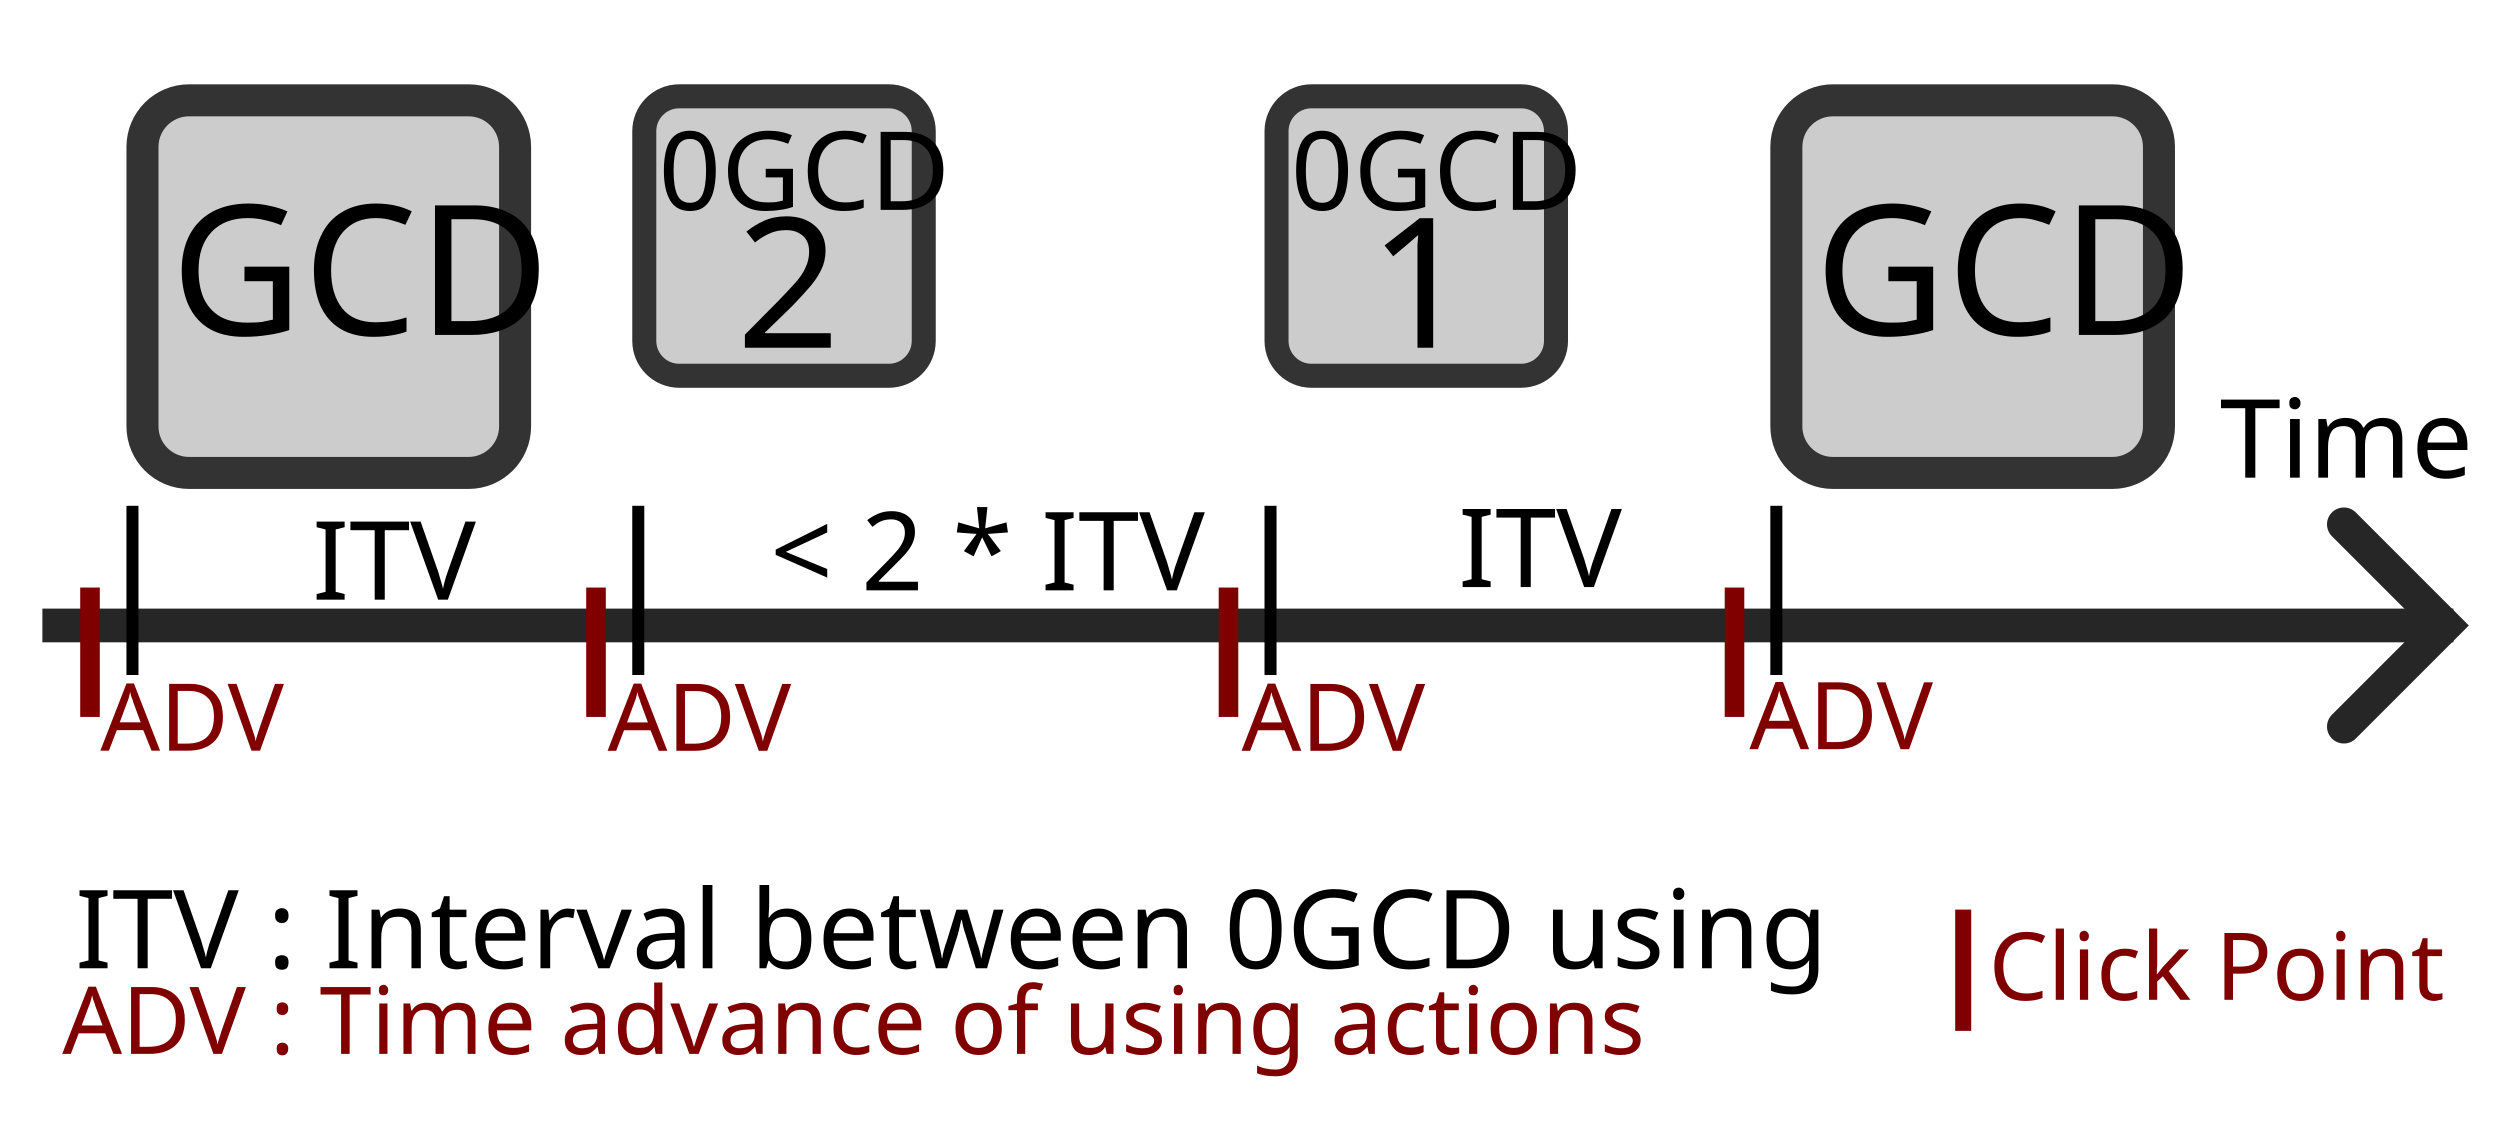
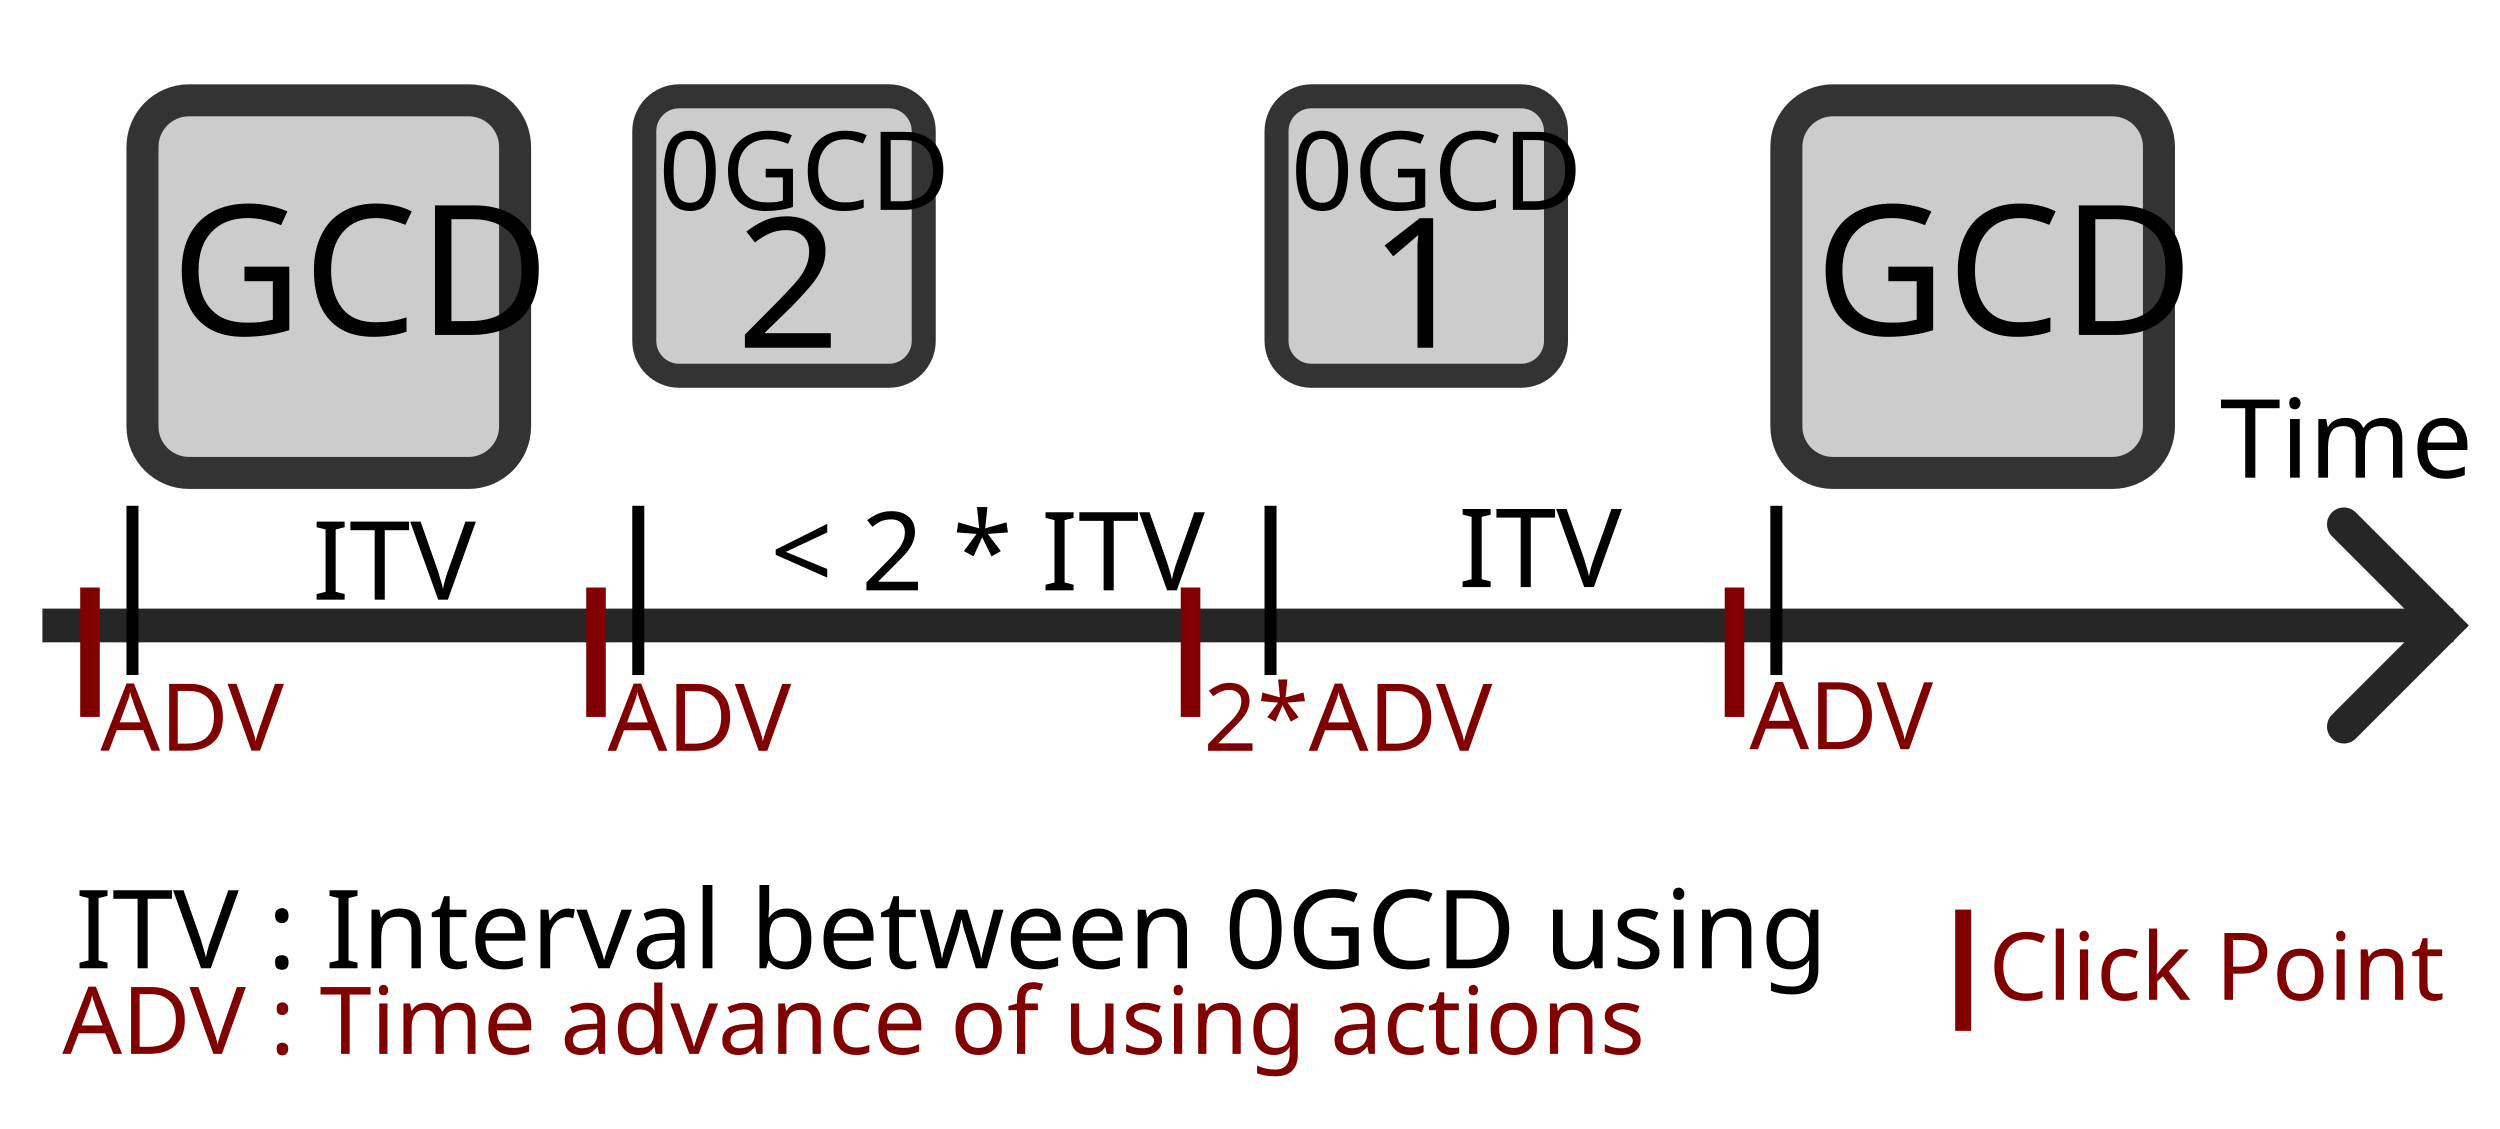
<svg xmlns="http://www.w3.org/2000/svg" width="104.618mm" height="47.216mm" viewBox="0 0 104.618 47.216" version="1.1" id="svg5">
  <defs id="defs2">
    <marker style="overflow:visible" id="Arrow3" refX="0" refY="0" orient="auto-start-reverse" markerWidth="4.207" markerHeight="7" viewBox="0 0 4.207 7" preserveAspectRatio="xMidYMid">
      <path style="fill:none;stroke:context-stroke;stroke-width:1;stroke-linecap:round" d="m -2.75,3 3,-3 -3,-3" id="arrow3" />
    </marker>
    <pattern patternUnits="userSpaceOnUse" width="2" height="1" patternTransform="translate(0,0) scale(10,10)" id="Strips1_1">
      <rect style="fill:black;stroke:none" x="0" y="-0.5" width="1" height="2" id="rect2997" />
    </pattern>
  </defs>
  <g id="layer1">
    <text xml:space="preserve" style="font-size:3.175px;white-space:pre;inline-size:9.233;display:inline;fill:url(#Strips1_1);fill-opacity:1;stroke:#333333;stroke-width:0;stroke-linecap:round;stroke-linejoin:round;stroke-dasharray:none;stroke-opacity:1" x="7.61" y="26.661" id="text1963" />
    <g id="g3984-1" transform="translate(68.79167,-1.763889)">
      <rect style="fill:#cccccc;fill-opacity:1;stroke:#333333;stroke-width:1.34;stroke-linecap:round;stroke-linejoin:round;stroke-opacity:1" id="rect429-5" width="15.593" height="15.593" x="5.962" y="5.962" rx="1.949" />
      <text xml:space="preserve" style="font-style:normal;font-variant:normal;font-weight:normal;font-stretch:normal;font-size:7.598px;font-family:Calibri;-inkscape-font-specification:Calibri;fill:#000000;fill-opacity:1;stroke:#333333;stroke-width:0;stroke-linecap:round;stroke-linejoin:round;stroke-dasharray:none;stroke-opacity:1" x="7.137" y="15.781" id="text3979-9">
        <tspan id="tspan3977-5" style="font-style:normal;font-variant:normal;font-weight:normal;font-stretch:normal;font-family:Calibri;-inkscape-font-specification:Calibri;fill:#000000;fill-opacity:1;stroke-width:0" x="7.137" y="15.781">GCD</tspan>
      </text>
    </g>
    <g id="g3984-1-6" transform="translate(0,-1.763889)">
      <rect style="fill:#cccccc;fill-opacity:1;stroke:#333333;stroke-width:1.34;stroke-linecap:round;stroke-linejoin:round;stroke-opacity:1" id="rect429-5-4" width="15.593" height="15.593" x="5.962" y="5.962" rx="1.949" />
      <text xml:space="preserve" style="font-style:normal;font-variant:normal;font-weight:normal;font-stretch:normal;font-size:7.598px;font-family:Calibri;-inkscape-font-specification:Calibri;fill:#000000;fill-opacity:1;stroke:#333333;stroke-width:0;stroke-linecap:round;stroke-linejoin:round;stroke-dasharray:none;stroke-opacity:1" x="7.137" y="15.781" id="text3979-9-1">
        <tspan id="tspan3977-5-2" style="font-style:normal;font-variant:normal;font-weight:normal;font-stretch:normal;font-family:Calibri;-inkscape-font-specification:Calibri;fill:#000000;fill-opacity:1;stroke-width:0" x="7.137" y="15.781">GCD</tspan>
      </text>
    </g>
    <text xml:space="preserve" style="font-style:normal;font-variant:normal;font-weight:normal;font-stretch:normal;font-size:4.582px;font-family:Calibri;-inkscape-font-specification:Calibri;fill:#000000;fill-opacity:1;stroke:#333333;stroke-width:0;stroke-linecap:round;stroke-linejoin:round;stroke-dasharray:none;stroke-opacity:1" x="3.142" y="40.518" id="text5634-9-9">
      <tspan id="tspan5632-5-7" style="fill:#000000;fill-opacity:1;stroke-width:0" x="3.142" y="40.518">ITV : Interval between 0GCD using</tspan>
    </text>
    <text xml:space="preserve" style="font-style:normal;font-variant:normal;font-weight:normal;font-stretch:normal;font-size:4.582px;font-family:Calibri;-inkscape-font-specification:Calibri;fill:#000000;fill-opacity:1;stroke:#333333;stroke-width:0;stroke-linecap:round;stroke-linejoin:round;stroke-dasharray:none;stroke-opacity:1" x="13.063" y="25.093" id="text5634-9-3">
      <tspan id="tspan5632-5-3" style="fill:#000000;fill-opacity:1;stroke-width:0" x="13.063" y="25.093">ITV</tspan>
    </text>
    <text xml:space="preserve" style="font-style:normal;font-variant:normal;font-weight:normal;font-stretch:normal;font-size:4.582px;font-family:Calibri;-inkscape-font-specification:Calibri;fill:#000000;fill-opacity:1;stroke:#333333;stroke-width:0;stroke-linecap:round;stroke-linejoin:round;stroke-dasharray:none;stroke-opacity:1" x="61.019" y="24.568" id="text5634-9-3-9">
      <tspan id="tspan5632-5-3-3" style="fill:#000000;fill-opacity:1;stroke-width:0" x="61.019" y="24.568">ITV</tspan>
    </text>
    <text xml:space="preserve" style="font-style:normal;font-variant:normal;font-weight:normal;font-stretch:normal;font-size:3.917px;font-family:Calibri;-inkscape-font-specification:Calibri;fill:#800000;fill-opacity:1;stroke:#333333;stroke-width:0;stroke-linecap:round;stroke-linejoin:round;stroke-dasharray:none;stroke-opacity:1" x="4.201" y="31.413" id="text5634-9-3-9-2">
      <tspan id="tspan5632-5-3-3-6" style="fill:#800000;fill-opacity:1;stroke:#333333;stroke-width:0;stroke-opacity:1" x="4.201" y="31.413">ADV</tspan>
    </text>
    <text xml:space="preserve" style="font-style:normal;font-variant:normal;font-weight:normal;font-stretch:normal;font-size:3.917px;font-family:Calibri;-inkscape-font-specification:Calibri;fill:#800000;fill-opacity:1;stroke:#333333;stroke-width:0;stroke-linecap:round;stroke-linejoin:round;stroke-dasharray:none;stroke-opacity:1" x="2.606" y="44.101" id="text5634-9-3-9-2-08">
      <tspan id="tspan5632-5-3-3-6-96" style="fill:#800000;fill-opacity:1;stroke:#333333;stroke-width:0;stroke-opacity:1" x="2.606" y="44.101">ADV : Time advance of using actions</tspan>
    </text>
    <text xml:space="preserve" style="font-style:normal;font-variant:normal;font-weight:normal;font-stretch:normal;font-size:3.917px;font-family:Calibri;-inkscape-font-specification:Calibri;fill:#800000;fill-opacity:1;stroke:#333333;stroke-width:0;stroke-linecap:round;stroke-linejoin:round;stroke-dasharray:none;stroke-opacity:1" x="25.426" y="31.419" id="text5634-9-3-9-2-3">
      <tspan id="tspan5632-5-3-3-6-9" style="fill:#800000;fill-opacity:1;stroke:#333333;stroke-width:0;stroke-opacity:1" x="25.426" y="31.419">ADV</tspan>
    </text>
-     <text xml:space="preserve" style="font-style:normal;font-variant:normal;font-weight:normal;font-stretch:normal;font-size:3.917px;font-family:Calibri;-inkscape-font-specification:Calibri;fill:#800000;fill-opacity:1;stroke:#333333;stroke-width:0;stroke-linecap:round;stroke-linejoin:round;stroke-dasharray:none;stroke-opacity:1" x="51.956" y="31.419" id="text5634-9-3-9-2-0">
-       <tspan id="tspan5632-5-3-3-6-3" style="fill:#800000;fill-opacity:1;stroke:#333333;stroke-width:0;stroke-opacity:1" x="51.956" y="31.419">ADV</tspan>
+     <text xml:space="preserve" style="font-style:normal;font-variant:normal;font-weight:normal;font-stretch:normal;font-size:3.917px;font-family:Calibri;-inkscape-font-specification:Calibri;fill:#800000;fill-opacity:1;stroke:#333333;stroke-width:0;stroke-linecap:round;stroke-linejoin:round;stroke-dasharray:none;stroke-opacity:1" x="50.368" y="31.419" id="text5634-9-3-9-2-0">
+       <tspan id="tspan5632-5-3-3-6-3" style="fill:#800000;fill-opacity:1;stroke:#333333;stroke-width:0;stroke-opacity:1" x="50.368" y="31.419">2*ADV</tspan>
    </text>
    <text xml:space="preserve" style="font-style:normal;font-variant:normal;font-weight:normal;font-stretch:normal;font-size:3.917px;font-family:Calibri;-inkscape-font-specification:Calibri;fill:#800000;fill-opacity:1;stroke:#333333;stroke-width:0;stroke-linecap:round;stroke-linejoin:round;stroke-dasharray:none;stroke-opacity:1" x="73.207" y="31.351" id="text5634-9-3-9-2-2">
      <tspan id="tspan5632-5-3-3-6-0" style="fill:#800000;fill-opacity:1;stroke:#333333;stroke-width:0;stroke-opacity:1" x="73.207" y="31.351">ADV</tspan>
    </text>
    <text xml:space="preserve" style="font-style:normal;font-variant:normal;font-weight:normal;font-stretch:normal;font-size:3.917px;font-family:Calibri;-inkscape-font-specification:Calibri;fill:#800000;fill-opacity:1;stroke:#333333;stroke-width:0;stroke-linecap:round;stroke-linejoin:round;stroke-dasharray:none;stroke-opacity:1" x="83.224" y="41.839" id="text5634-9-3-9-2-2-6">
      <tspan id="tspan5632-5-3-3-6-0-9" style="fill:#800000;fill-opacity:1;stroke:#333333;stroke-width:0;stroke-opacity:1" x="83.224" y="41.839">Click Point</tspan>
    </text>
    <text xml:space="preserve" style="font-style:normal;font-variant:normal;font-weight:normal;font-stretch:normal;font-size:4.582px;font-family:Calibri;-inkscape-font-specification:Calibri;fill:#000000;fill-opacity:1;stroke:#333333;stroke-width:0;stroke-linecap:round;stroke-linejoin:round;stroke-dasharray:none;stroke-opacity:1" x="32.227" y="24.705" id="text5634-9-3-9-8">
      <tspan id="tspan5632-5-3-3-1" style="fill:#000000;fill-opacity:1;stroke-width:0" x="32.227" y="24.705">&lt; 2 * ITV</tspan>
    </text>
    <text xml:space="preserve" style="font-style:normal;font-variant:normal;font-weight:normal;font-stretch:normal;font-size:4.582px;font-family:Calibri;-inkscape-font-specification:Calibri;fill:#000000;fill-opacity:1;stroke:#333333;stroke-width:0;stroke-linecap:round;stroke-linejoin:round;stroke-dasharray:none;stroke-opacity:1" x="92.896" y="19.988" id="text5634-9-5">
      <tspan id="tspan5632-5-0" style="fill:#000000;fill-opacity:1;stroke-width:0" x="92.896" y="19.988">Time</tspan>
    </text>
    <path style="fill:#050505;fill-opacity:1;stroke:#262626;stroke-width:1.411;stroke-linecap:square;stroke-linejoin:round;stroke-dasharray:none;stroke-opacity:1;marker-end:url(#Arrow3)" d="M 2.479,26.175 H 101.964" id="path5722" />
    <g id="g12912" transform="translate(0,-1.763889)">
      <path style="fill:#050505;fill-opacity:1;stroke:#000000;stroke-width:0.503;stroke-linecap:square;stroke-linejoin:round;stroke-dasharray:none;stroke-opacity:1" d="m 5.543,23.182 v 6.577" id="path7205" />
      <path style="fill:#050505;fill-opacity:1;stroke:#000000;stroke-width:0.503;stroke-linecap:square;stroke-linejoin:round;stroke-dasharray:none;stroke-opacity:1" d="m 26.71,23.182 v 6.577" id="path7205-1" />
      <path style="fill:#050505;fill-opacity:1;stroke:#000000;stroke-width:0.503;stroke-linecap:square;stroke-linejoin:round;stroke-dasharray:none;stroke-opacity:1" d="m 53.168,23.182 v 6.577" id="path7205-9" />
      <path style="fill:#050505;fill-opacity:1;stroke:#000000;stroke-width:0.503;stroke-linecap:square;stroke-linejoin:round;stroke-dasharray:none;stroke-opacity:1" d="m 74.335,23.182 v 6.577" id="path7205-16" />
    </g>
    <g id="g12912-9" transform="matrix(1.000376,0,0,0.7321839,-1.778919,7.911846)">
      <path style="fill:#050505;fill-opacity:1;stroke:#800000;stroke-width:0.819;stroke-linecap:square;stroke-linejoin:round;stroke-dasharray:none;stroke-opacity:1" d="m 5.543,23.182 v 6.577" id="path7205-3" />
      <path style="fill:#050505;fill-opacity:1;stroke:#800000;stroke-width:0.819;stroke-linecap:square;stroke-linejoin:round;stroke-dasharray:none;stroke-opacity:1" d="m 26.71,23.182 v 6.577" id="path7205-1-4" />
-       <path style="fill:#050505;fill-opacity:1;stroke:#800000;stroke-width:0.819;stroke-linecap:square;stroke-linejoin:round;stroke-dasharray:none;stroke-opacity:1" d="m 53.168,23.182 v 6.577" id="path7205-9-5" />
+       <path style="fill:#050505;fill-opacity:1;stroke:#800000;stroke-width:0.819;stroke-linecap:square;stroke-linejoin:round;stroke-dasharray:none;stroke-opacity:1" d="m 51.581,23.182 v 6.577" id="path7205-9-5" />
      <path style="fill:#050505;fill-opacity:1;stroke:#800000;stroke-width:0.819;stroke-linecap:square;stroke-linejoin:round;stroke-dasharray:none;stroke-opacity:1" d="m 74.335,23.182 v 6.577" id="path7205-16-0" />
    </g>
    <path style="fill:#050505;fill-opacity:1;stroke:#800000;stroke-width:0.67;stroke-linecap:square;stroke-linejoin:round;stroke-dasharray:none;stroke-opacity:1" d="m 82.154,38.399 v 4.405" id="path7205-16-0-6" />
    <g id="g12859" transform="translate(0,-1.763889)">
      <rect style="fill:#cccccc;fill-opacity:1;stroke:#333333;stroke-width:1.005;stroke-linecap:round;stroke-linejoin:round;stroke-opacity:1" id="rect429-9" width="11.695" height="11.695" x="26.961" y="5.794" rx="1.462" />
      <text xml:space="preserve" style="font-style:normal;font-variant:normal;font-weight:normal;font-stretch:normal;font-size:4.582px;font-family:Calibri;-inkscape-font-specification:Calibri;fill:#000000;fill-opacity:1;stroke:#333333;stroke-width:0;stroke-linecap:round;stroke-linejoin:round;stroke-dasharray:none;stroke-opacity:1" x="27.561" y="10.547" id="text5634">
        <tspan id="tspan5632" style="fill:#000000;fill-opacity:1;stroke-width:0" x="27.561" y="10.547">0GCD</tspan>
      </text>
      <text xml:space="preserve" style="font-style:normal;font-variant:normal;font-weight:normal;font-stretch:normal;font-size:7.598px;font-family:Calibri;-inkscape-font-specification:Calibri;fill:#000000;fill-opacity:1;stroke:#333333;stroke-width:0;stroke-linecap:round;stroke-linejoin:round;stroke-dasharray:none;stroke-opacity:1" x="30.811" y="16.316" id="text3979-9-1-9">
        <tspan id="tspan3977-5-2-4" style="font-style:normal;font-variant:normal;font-weight:normal;font-stretch:normal;font-family:Calibri;-inkscape-font-specification:Calibri;fill:#000000;fill-opacity:1;stroke-width:0" x="30.811" y="16.316">2</tspan>
      </text>
    </g>
    <g id="g12859-6" transform="translate(26.45833,-1.763889)">
      <rect style="fill:#cccccc;fill-opacity:1;stroke:#333333;stroke-width:1.005;stroke-linecap:round;stroke-linejoin:round;stroke-opacity:1" id="rect429-9-5" width="11.695" height="11.695" x="26.961" y="5.794" rx="1.462" />
      <text xml:space="preserve" style="font-style:normal;font-variant:normal;font-weight:normal;font-stretch:normal;font-size:4.582px;font-family:Calibri;-inkscape-font-specification:Calibri;fill:#000000;fill-opacity:1;stroke:#333333;stroke-width:0;stroke-linecap:round;stroke-linejoin:round;stroke-dasharray:none;stroke-opacity:1" x="27.561" y="10.547" id="text5634-0">
        <tspan id="tspan5632-51" style="fill:#000000;fill-opacity:1;stroke-width:0" x="27.561" y="10.547">0GCD</tspan>
      </text>
      <text xml:space="preserve" style="font-style:normal;font-variant:normal;font-weight:normal;font-stretch:normal;font-size:7.598px;font-family:Calibri;-inkscape-font-specification:Calibri;fill:#000000;fill-opacity:1;stroke:#333333;stroke-width:0;stroke-linecap:round;stroke-linejoin:round;stroke-dasharray:none;stroke-opacity:1" x="30.811" y="16.316" id="text3979-9-1-9-3">
        <tspan id="tspan3977-5-2-4-9" style="font-style:normal;font-variant:normal;font-weight:normal;font-stretch:normal;font-family:Calibri;-inkscape-font-specification:Calibri;fill:#000000;fill-opacity:1;stroke-width:0" x="30.811" y="16.316">1</tspan>
      </text>
    </g>
  </g>
</svg>
